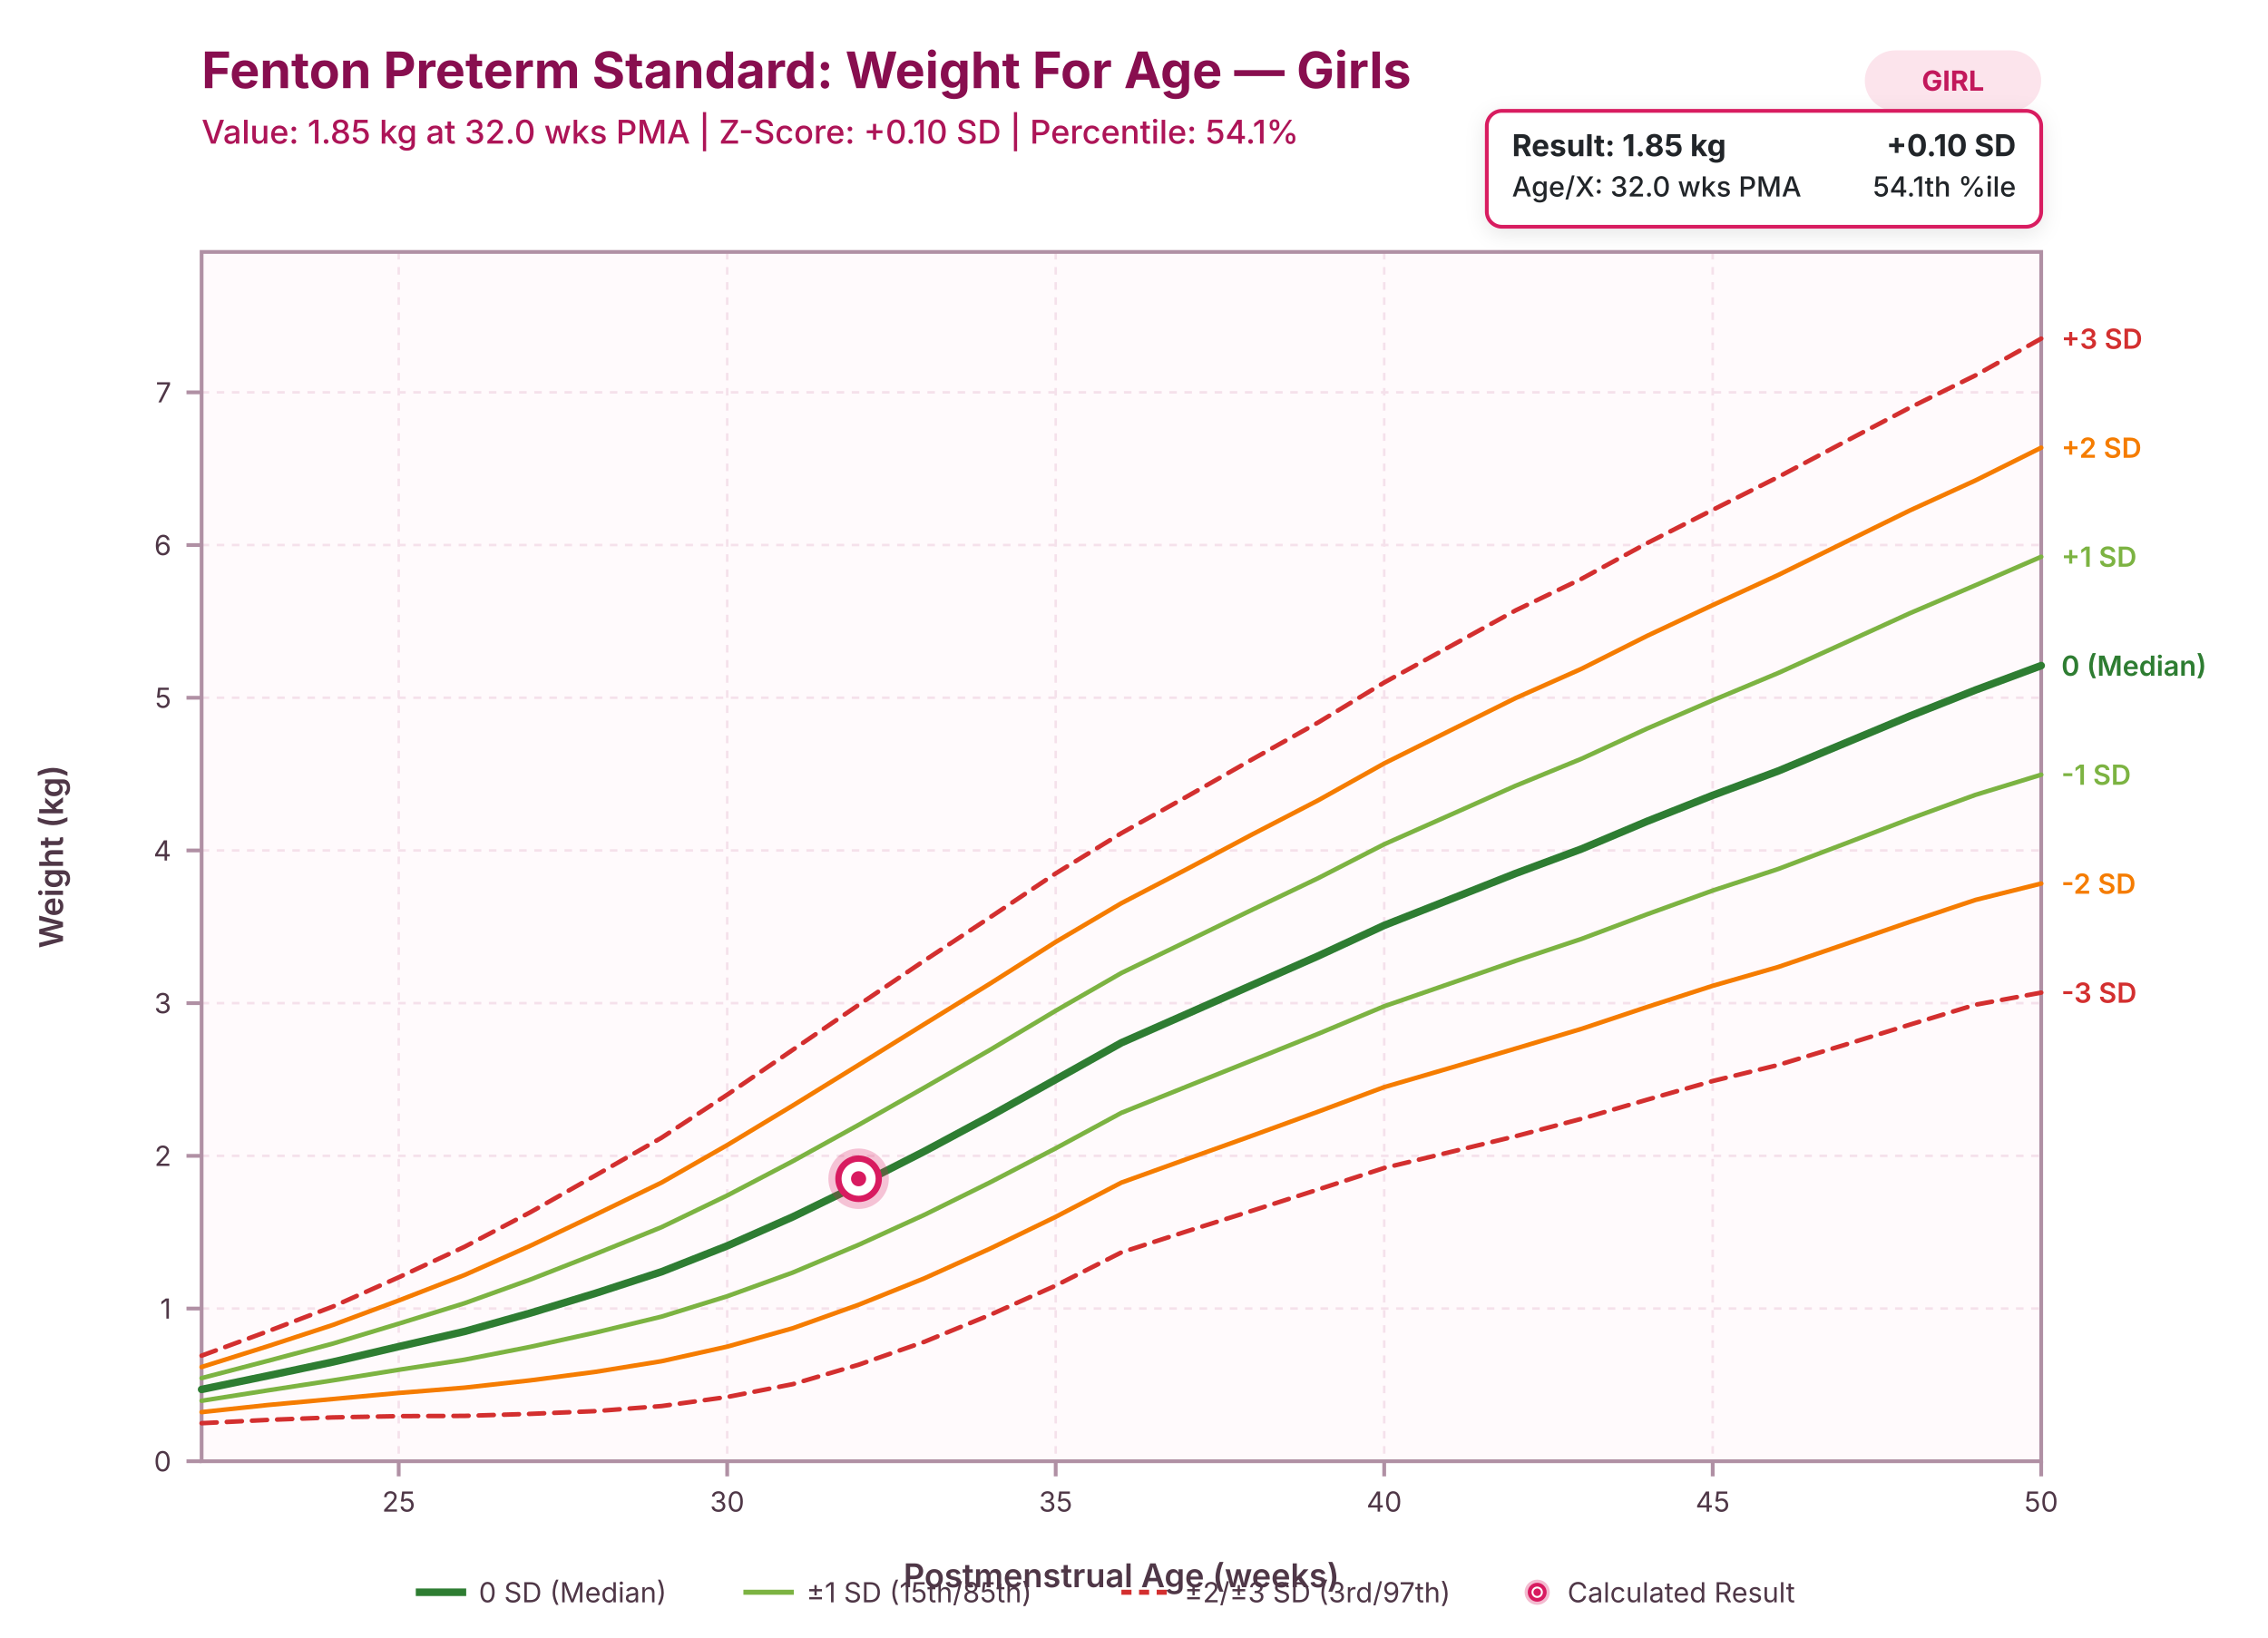
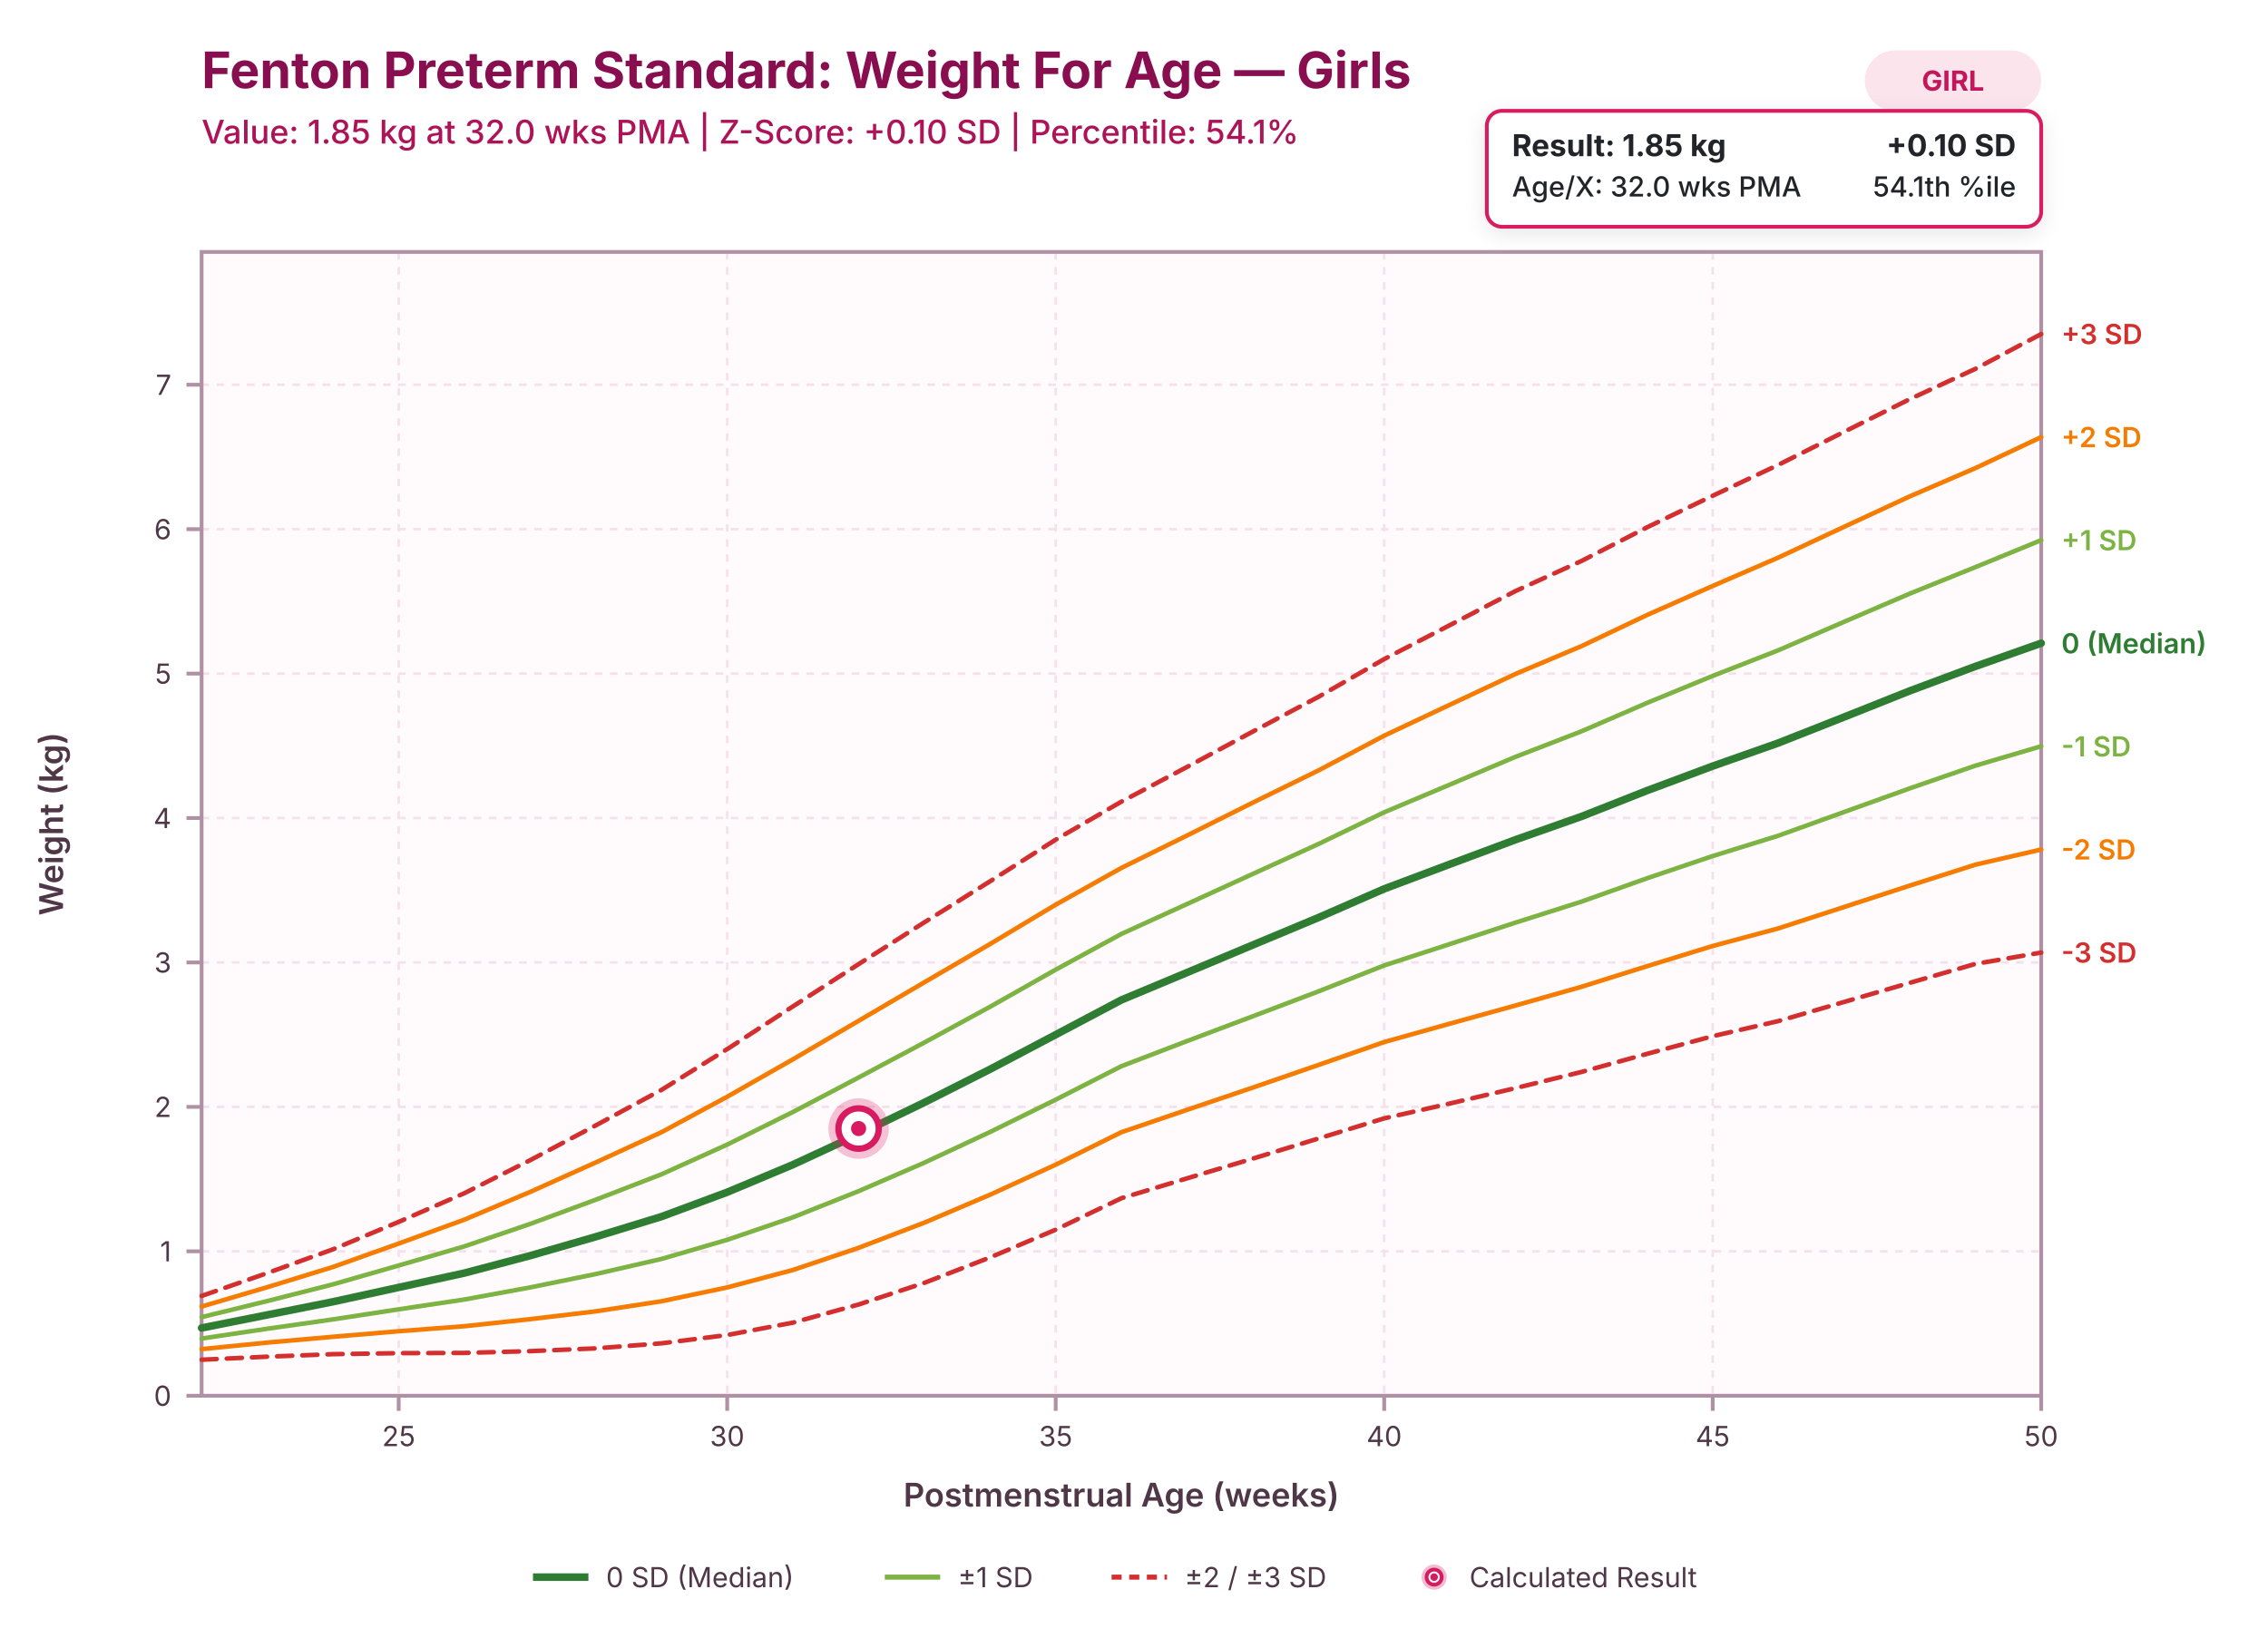
<svg xmlns="http://www.w3.org/2000/svg" viewBox="0 0 900.0 650.0" width="900.0" height="650.0">
  <style>
    .bg { fill: rgb(255, 255, 255); }
    .chart-bg { fill: rgb(255, 250, 252); }
    .title { font-family: system-ui, -apple-system, sans-serif; font-size: 20px; font-weight: 700; fill: rgb(136, 14, 79); }
    .subtitle { font-family: system-ui, -apple-system, sans-serif; font-size: 13px; font-weight: 500; fill: rgb(173, 20, 87); }
    .axis-title { font-family: system-ui, -apple-system, sans-serif; font-size: 13px; font-weight: 600; fill: rgb(79, 55, 71); }
    .tick-label { font-family: system-ui, -apple-system, sans-serif; font-size: 11px; fill: rgb(79, 55, 71); }
    .curve-label { font-family: system-ui, -apple-system, sans-serif; font-size: 11px; font-weight: 600; }
    .grid-line { stroke: rgb(245, 225, 235); stroke-width: 1; stroke-dasharray: 3,3; }
    .axis-line { stroke: rgb(176, 144, 164); stroke-width: 1.5; }
    .callout-box { fill: rgba(255, 255, 255, 1.00); stroke: rgb(216, 27, 96); stroke-width: 1.5; rx: 6; ry: 6; filter: drop-shadow(0px 2px 4px rgba(0,0,0,0.1)); }
    .callout-text-bold { font-family: system-ui, -apple-system, sans-serif; font-size: 12px; font-weight: 700; fill: rgb(33, 37, 41); }
    .callout-text { font-family: system-ui, -apple-system, sans-serif; font-size: 11px; font-weight: 500; fill: rgb(33, 37, 41); }
    .badge-bg { fill: rgb(252, 228, 236); rx: 12; ry: 12; }
    .badge-text { font-family: system-ui, -apple-system, sans-serif; font-size: 11px; font-weight: 700; fill: rgb(194, 24, 91); }
  </style>
  <rect class="bg" width="900.0" height="650.0" />
  <g transform="translate(80.0, 35)">
    <text class="title" x="0" y="0">Fenton Preterm Standard: Weight For Age — Girls</text>
    <text class="subtitle" x="0" y="22">Value: 1.85 kg at 32.0 wks PMA | Z-Score: +0.10 SD | Percentile: 54.1%</text>
  </g>
  <g transform="translate(740.0, 20)">
    <rect class="badge-bg" width="70" height="24" />
    <text class="badge-text" x="35" y="16" text-anchor="middle">GIRL</text>
  </g>
-   <rect class="chart-bg" x="80.0" y="100.0" width="730.0" height="480.0" />
-   <line class="grid-line" x1="158.214" y1="100.0" x2="158.214" y2="580.0" />
-   <line class="grid-line" x1="288.571" y1="100.0" x2="288.571" y2="580.0" />
-   <line class="grid-line" x1="418.929" y1="100.0" x2="418.929" y2="580.0" />
-   <line class="grid-line" x1="549.286" y1="100.0" x2="549.286" y2="580.0" />
-   <line class="grid-line" x1="679.643" y1="100.0" x2="679.643" y2="580.0" />
-   <line class="grid-line" x1="810.0" y1="100.0" x2="810.0" y2="580.0" />
-   <line class="grid-line" x1="80.0" y1="580.0" x2="810.0" y2="580.0" />
-   <line class="grid-line" x1="80.0" y1="519.39" x2="810.0" y2="519.39" />
-   <line class="grid-line" x1="80.0" y1="458.781" x2="810.0" y2="458.781" />
-   <line class="grid-line" x1="80.0" y1="398.171" x2="810.0" y2="398.171" />
-   <line class="grid-line" x1="80.0" y1="337.561" x2="810.0" y2="337.561" />
-   <line class="grid-line" x1="80.0" y1="276.951" x2="810.0" y2="276.951" />
-   <line class="grid-line" x1="80.0" y1="216.342" x2="810.0" y2="216.342" />
-   <line class="grid-line" x1="80.0" y1="155.732" x2="810.0" y2="155.732" />
-   <rect class="axis-line" fill="none" x="80.0" y="100.0" width="730.0" height="480.0" />
-   <line class="axis-line" x1="158.214" y1="580.0" x2="158.214" y2="586.0" />
-   <text class="tick-label" x="158.214" y="600.0" text-anchor="middle">25</text>
-   <line class="axis-line" x1="288.571" y1="580.0" x2="288.571" y2="586.0" />
-   <text class="tick-label" x="288.571" y="600.0" text-anchor="middle">30</text>
-   <line class="axis-line" x1="418.929" y1="580.0" x2="418.929" y2="586.0" />
-   <text class="tick-label" x="418.929" y="600.0" text-anchor="middle">35</text>
-   <line class="axis-line" x1="549.286" y1="580.0" x2="549.286" y2="586.0" />
-   <text class="tick-label" x="549.286" y="600.0" text-anchor="middle">40</text>
-   <line class="axis-line" x1="679.643" y1="580.0" x2="679.643" y2="586.0" />
-   <text class="tick-label" x="679.643" y="600.0" text-anchor="middle">45</text>
-   <line class="axis-line" x1="810.0" y1="580.0" x2="810.0" y2="586.0" />
-   <text class="tick-label" x="810.0" y="600.0" text-anchor="middle">50</text>
-   <text class="axis-title" x="445.0" y="630.0" text-anchor="middle">Postmenstrual Age (weeks)</text>
-   <line class="axis-line" x1="74.0" y1="580.0" x2="80.0" y2="580.0" />
-   <text class="tick-label" x="68.0" y="584.0" text-anchor="end">0</text>
-   <line class="axis-line" x1="74.0" y1="519.39" x2="80.0" y2="519.39" />
-   <text class="tick-label" x="68.0" y="523.39" text-anchor="end">1</text>
-   <line class="axis-line" x1="74.0" y1="458.781" x2="80.0" y2="458.781" />
-   <text class="tick-label" x="68.0" y="462.781" text-anchor="end">2</text>
-   <line class="axis-line" x1="74.0" y1="398.171" x2="80.0" y2="398.171" />
-   <text class="tick-label" x="68.0" y="402.171" text-anchor="end">3</text>
-   <line class="axis-line" x1="74.0" y1="337.561" x2="80.0" y2="337.561" />
-   <text class="tick-label" x="68.0" y="341.561" text-anchor="end">4</text>
-   <line class="axis-line" x1="74.0" y1="276.951" x2="80.0" y2="276.951" />
-   <text class="tick-label" x="68.0" y="280.951" text-anchor="end">5</text>
-   <line class="axis-line" x1="74.0" y1="216.342" x2="80.0" y2="216.342" />
-   <text class="tick-label" x="68.0" y="220.342" text-anchor="end">6</text>
-   <line class="axis-line" x1="74.0" y1="155.732" x2="80.0" y2="155.732" />
-   <text class="tick-label" x="68.0" y="159.732" text-anchor="end">7</text>
-   <text class="axis-title" x="0" y="0" transform="translate(25, 340.0) rotate(-90)" text-anchor="middle">Weight (kg)</text>
-   <path d="M 80.0 564.9 L 106.1 563.6 L 132.1 562.6 L 158.2 562.1 L 184.3 562.0 L 210.4 561.2 L 236.4 560.1 L 262.5 558.1 L 288.6 554.5 L 314.6 549.4 L 340.7 541.7 L 366.8 532.6 L 392.9 521.9 L 418.9 510.3 L 445.0 497.1 L 471.1 488.7 L 497.1 480.5 L 523.2 472.1 L 549.3 463.6 L 575.4 457.3 L 601.4 451.0 L 627.5 444.1 L 653.6 436.5 L 679.6 429.1 L 705.7 422.7 L 731.8 414.8 L 757.9 406.7 L 783.9 398.8 L 810.0 394.0" fill="none" stroke="rgb(211, 47, 47)" stroke-width="1.8" stroke-dasharray="6,4" stroke-linecap="round" stroke-linejoin="round" />
-   <text class="curve-label" x="818.0" y="398.008" fill="rgb(211, 47, 47)">-3 SD</text>
-   <path d="M 80.0 560.5 L 106.1 557.7 L 132.1 555.3 L 158.2 552.9 L 184.3 550.8 L 210.4 547.9 L 236.4 544.5 L 262.5 540.3 L 288.6 534.5 L 314.6 527.2 L 340.7 517.9 L 366.8 507.4 L 392.9 495.6 L 418.9 483.0 L 445.0 469.4 L 471.1 460.0 L 497.1 450.7 L 523.2 441.2 L 549.3 431.5 L 575.4 423.9 L 601.4 416.2 L 627.5 408.4 L 653.6 399.7 L 679.6 391.3 L 705.7 383.8 L 731.8 374.9 L 757.9 365.9 L 783.9 357.2 L 810.0 350.7" fill="none" stroke="rgb(245, 124, 0)" stroke-width="1.8" stroke-linecap="round" stroke-linejoin="round" />
-   <text class="curve-label" x="818.0" y="354.746" fill="rgb(245, 124, 0)">-2 SD</text>
-   <path d="M 80.0 556.0 L 106.1 551.9 L 132.1 547.9 L 158.2 543.7 L 184.3 539.7 L 210.4 534.6 L 236.4 528.9 L 262.5 522.6 L 288.6 514.5 L 314.6 505.1 L 340.7 494.1 L 366.8 482.2 L 392.9 469.3 L 418.9 455.8 L 445.0 441.7 L 471.1 431.2 L 497.1 420.8 L 523.2 410.3 L 549.3 399.4 L 575.4 390.4 L 601.4 381.4 L 627.5 372.7 L 653.6 362.9 L 679.6 353.5 L 705.7 344.9 L 731.8 335.0 L 757.9 325.0 L 783.9 315.5 L 810.0 307.5" fill="none" stroke="rgb(124, 179, 66)" stroke-width="1.8" stroke-linecap="round" stroke-linejoin="round" />
-   <text class="curve-label" x="818.0" y="311.485" fill="rgb(124, 179, 66)">-1 SD</text>
-   <path d="M 80.0 551.5 L 106.1 546.1 L 132.1 540.6 L 158.2 534.5 L 184.3 528.5 L 210.4 521.2 L 236.4 513.3 L 262.5 504.8 L 288.6 494.5 L 314.6 483.0 L 340.7 470.3 L 366.8 457.0 L 392.9 443.0 L 418.9 428.5 L 445.0 413.9 L 471.1 402.4 L 497.1 390.9 L 523.2 379.4 L 549.3 367.3 L 575.4 357.0 L 601.4 346.7 L 627.5 337.0 L 653.6 326.0 L 679.6 315.7 L 705.7 306.0 L 731.8 295.1 L 757.9 284.2 L 783.9 273.9 L 810.0 264.2" fill="none" stroke="rgb(46, 125, 50)" stroke-width="3.0" stroke-linecap="round" stroke-linejoin="round" />
-   <text class="curve-label" x="818.0" y="268.223" fill="rgb(46, 125, 50)">0 (Median)</text>
-   <path d="M 80.0 547.0 L 106.1 540.2 L 132.1 533.3 L 158.2 525.4 L 184.3 517.3 L 210.4 507.9 L 236.4 497.7 L 262.5 487.1 L 288.6 474.5 L 314.6 460.9 L 340.7 446.5 L 366.8 431.7 L 392.9 416.7 L 418.9 401.2 L 445.0 386.2 L 471.1 373.6 L 497.1 361.0 L 523.2 348.5 L 549.3 335.1 L 575.4 323.5 L 601.4 311.9 L 627.5 301.2 L 653.6 289.2 L 679.6 278.0 L 705.7 267.1 L 731.8 255.3 L 757.9 243.4 L 783.9 232.3 L 810.0 221.0" fill="none" stroke="rgb(124, 179, 66)" stroke-width="1.8" stroke-linecap="round" stroke-linejoin="round" />
-   <text class="curve-label" x="818.0" y="224.962" fill="rgb(124, 179, 66)">+1 SD</text>
-   <path d="M 80.0 542.6 L 106.1 534.4 L 132.1 525.9 L 158.2 516.2 L 184.3 506.1 L 210.4 494.5 L 236.4 482.1 L 262.5 469.4 L 288.6 454.5 L 314.6 438.8 L 340.7 422.7 L 366.8 406.5 L 392.9 390.4 L 418.9 373.9 L 445.0 358.5 L 471.1 344.9 L 497.1 331.1 L 523.2 317.6 L 549.3 303.0 L 575.4 290.0 L 601.4 277.1 L 627.5 265.5 L 653.6 252.4 L 679.6 240.2 L 705.7 228.2 L 731.8 215.4 L 757.9 202.6 L 783.9 190.7 L 810.0 177.7" fill="none" stroke="rgb(245, 124, 0)" stroke-width="1.8" stroke-linecap="round" stroke-linejoin="round" />
-   <text class="curve-label" x="818.0" y="181.701" fill="rgb(245, 124, 0)">+2 SD</text>
-   <path d="M 80.0 538.1 L 106.1 528.5 L 132.1 518.6 L 158.2 507.0 L 184.3 494.9 L 210.4 481.2 L 236.4 466.5 L 262.5 451.6 L 288.6 434.5 L 314.6 416.7 L 340.7 398.9 L 366.8 381.3 L 392.9 364.1 L 418.9 346.7 L 445.0 330.7 L 471.1 316.1 L 497.1 301.3 L 523.2 286.7 L 549.3 270.9 L 575.4 256.6 L 601.4 242.3 L 627.5 229.8 L 653.6 215.6 L 679.6 202.4 L 705.7 189.3 L 731.8 175.5 L 757.9 161.8 L 783.9 149.0 L 810.0 134.4" fill="none" stroke="rgb(211, 47, 47)" stroke-width="1.8" stroke-dasharray="6,4" stroke-linecap="round" stroke-linejoin="round" />
-   <text class="curve-label" x="818.0" y="138.439" fill="rgb(211, 47, 47)">+3 SD</text>
-   <g transform="translate(340.7143, 467.8721)">
+   <rect class="chart-bg" x="80.0" y="100.0" width="730.0" height="454.0" />
+   <line class="grid-line" x1="158.214" y1="100.0" x2="158.214" y2="554.0" />
+   <line class="grid-line" x1="288.571" y1="100.0" x2="288.571" y2="554.0" />
+   <line class="grid-line" x1="418.929" y1="100.0" x2="418.929" y2="554.0" />
+   <line class="grid-line" x1="549.286" y1="100.0" x2="549.286" y2="554.0" />
+   <line class="grid-line" x1="679.643" y1="100.0" x2="679.643" y2="554.0" />
+   <line class="grid-line" x1="810.0" y1="100.0" x2="810.0" y2="554.0" />
+   <line class="grid-line" x1="80.0" y1="554.0" x2="810.0" y2="554.0" />
+   <line class="grid-line" x1="80.0" y1="496.673" x2="810.0" y2="496.673" />
+   <line class="grid-line" x1="80.0" y1="439.347" x2="810.0" y2="439.347" />
+   <line class="grid-line" x1="80.0" y1="382.02" x2="810.0" y2="382.02" />
+   <line class="grid-line" x1="80.0" y1="324.693" x2="810.0" y2="324.693" />
+   <line class="grid-line" x1="80.0" y1="267.367" x2="810.0" y2="267.367" />
+   <line class="grid-line" x1="80.0" y1="210.04" x2="810.0" y2="210.04" />
+   <line class="grid-line" x1="80.0" y1="152.713" x2="810.0" y2="152.713" />
+   <rect class="axis-line" fill="none" x="80.0" y="100.0" width="730.0" height="454.0" />
+   <line class="axis-line" x1="158.214" y1="554.0" x2="158.214" y2="560.0" />
+   <text class="tick-label" x="158.214" y="574.0" text-anchor="middle">25</text>
+   <line class="axis-line" x1="288.571" y1="554.0" x2="288.571" y2="560.0" />
+   <text class="tick-label" x="288.571" y="574.0" text-anchor="middle">30</text>
+   <line class="axis-line" x1="418.929" y1="554.0" x2="418.929" y2="560.0" />
+   <text class="tick-label" x="418.929" y="574.0" text-anchor="middle">35</text>
+   <line class="axis-line" x1="549.286" y1="554.0" x2="549.286" y2="560.0" />
+   <text class="tick-label" x="549.286" y="574.0" text-anchor="middle">40</text>
+   <line class="axis-line" x1="679.643" y1="554.0" x2="679.643" y2="560.0" />
+   <text class="tick-label" x="679.643" y="574.0" text-anchor="middle">45</text>
+   <line class="axis-line" x1="810.0" y1="554.0" x2="810.0" y2="560.0" />
+   <text class="tick-label" x="810.0" y="574.0" text-anchor="middle">50</text>
+   <text class="axis-title" x="445.0" y="598.0" text-anchor="middle">Postmenstrual Age (weeks)</text>
+   <line class="axis-line" x1="74.0" y1="554.0" x2="80.0" y2="554.0" />
+   <text class="tick-label" x="68.0" y="558.0" text-anchor="end">0</text>
+   <line class="axis-line" x1="74.0" y1="496.673" x2="80.0" y2="496.673" />
+   <text class="tick-label" x="68.0" y="500.673" text-anchor="end">1</text>
+   <line class="axis-line" x1="74.0" y1="439.347" x2="80.0" y2="439.347" />
+   <text class="tick-label" x="68.0" y="443.347" text-anchor="end">2</text>
+   <line class="axis-line" x1="74.0" y1="382.02" x2="80.0" y2="382.02" />
+   <text class="tick-label" x="68.0" y="386.02" text-anchor="end">3</text>
+   <line class="axis-line" x1="74.0" y1="324.693" x2="80.0" y2="324.693" />
+   <text class="tick-label" x="68.0" y="328.693" text-anchor="end">4</text>
+   <line class="axis-line" x1="74.0" y1="267.367" x2="80.0" y2="267.367" />
+   <text class="tick-label" x="68.0" y="271.367" text-anchor="end">5</text>
+   <line class="axis-line" x1="74.0" y1="210.04" x2="80.0" y2="210.04" />
+   <text class="tick-label" x="68.0" y="214.04" text-anchor="end">6</text>
+   <line class="axis-line" x1="74.0" y1="152.713" x2="80.0" y2="152.713" />
+   <text class="tick-label" x="68.0" y="156.713" text-anchor="end">7</text>
+   <text class="axis-title" x="0" y="0" transform="translate(25, 327.0) rotate(-90)" text-anchor="middle">Weight (kg)</text>
+   <path d="M 80.0 539.7 L 106.1 538.5 L 132.1 537.5 L 158.2 537.1 L 184.3 537.0 L 210.4 536.3 L 236.4 535.2 L 262.5 533.2 L 288.6 529.9 L 314.6 525.0 L 340.7 517.8 L 366.8 509.2 L 392.9 499.1 L 418.9 488.1 L 445.0 475.6 L 471.1 467.7 L 497.1 459.9 L 523.2 451.9 L 549.3 443.9 L 575.4 438.0 L 601.4 431.9 L 627.5 425.5 L 653.6 418.3 L 679.6 411.3 L 705.7 405.3 L 731.8 397.7 L 757.9 390.1 L 783.9 382.6 L 810.0 378.1" fill="none" stroke="rgb(211, 47, 47)" stroke-width="1.8" stroke-dasharray="6,4" stroke-linecap="round" stroke-linejoin="round" />
+   <text class="curve-label" x="818.0" y="382.082" fill="rgb(211, 47, 47)">-3 SD</text>
+   <path d="M 80.0 535.5 L 106.1 532.9 L 132.1 530.6 L 158.2 528.4 L 184.3 526.4 L 210.4 523.6 L 236.4 520.5 L 262.5 516.5 L 288.6 511.0 L 314.6 504.1 L 340.7 495.3 L 366.8 485.3 L 392.9 474.2 L 418.9 462.3 L 445.0 449.4 L 471.1 440.5 L 497.1 431.7 L 523.2 422.7 L 549.3 413.6 L 575.4 406.3 L 601.4 399.1 L 627.5 391.7 L 653.6 383.5 L 679.6 375.5 L 705.7 368.5 L 731.8 360.0 L 757.9 351.5 L 783.9 343.2 L 810.0 337.2" fill="none" stroke="rgb(245, 124, 0)" stroke-width="1.8" stroke-linecap="round" stroke-linejoin="round" />
+   <text class="curve-label" x="818.0" y="341.164" fill="rgb(245, 124, 0)">-2 SD</text>
+   <path d="M 80.0 531.3 L 106.1 527.4 L 132.1 523.7 L 158.2 519.7 L 184.3 515.8 L 210.4 511.0 L 236.4 505.7 L 262.5 499.7 L 288.6 492.1 L 314.6 483.2 L 340.7 472.8 L 366.8 461.5 L 392.9 449.3 L 418.9 436.5 L 445.0 423.2 L 471.1 413.2 L 497.1 403.4 L 523.2 393.5 L 549.3 383.2 L 575.4 374.7 L 601.4 366.2 L 627.5 357.9 L 653.6 348.6 L 679.6 339.8 L 705.7 331.7 L 731.8 322.3 L 757.9 312.9 L 783.9 303.9 L 810.0 296.2" fill="none" stroke="rgb(124, 179, 66)" stroke-width="1.8" stroke-linecap="round" stroke-linejoin="round" />
+   <text class="curve-label" x="818.0" y="300.246" fill="rgb(124, 179, 66)">-1 SD</text>
+   <path d="M 80.0 527.1 L 106.1 521.9 L 132.1 516.7 L 158.2 511.0 L 184.3 505.3 L 210.4 498.4 L 236.4 490.9 L 262.5 482.9 L 288.6 473.2 L 314.6 462.3 L 340.7 450.2 L 366.8 437.6 L 392.9 424.4 L 418.9 410.7 L 445.0 396.9 L 471.1 386.0 L 497.1 375.1 L 523.2 364.2 L 549.3 352.8 L 575.4 343.0 L 601.4 333.3 L 627.5 324.1 L 653.6 313.8 L 679.6 304.1 L 705.7 294.9 L 731.8 284.6 L 757.9 274.2 L 783.9 264.5 L 810.0 255.3" fill="none" stroke="rgb(46, 125, 50)" stroke-width="3.0" stroke-linecap="round" stroke-linejoin="round" />
+   <text class="curve-label" x="818.0" y="259.328" fill="rgb(46, 125, 50)">0 (Median)</text>
+   <path d="M 80.0 522.8 L 106.1 516.4 L 132.1 509.8 L 158.2 502.3 L 184.3 494.7 L 210.4 485.8 L 236.4 476.2 L 262.5 466.1 L 288.6 454.3 L 314.6 441.4 L 340.7 427.7 L 366.8 413.8 L 392.9 399.6 L 418.9 384.9 L 445.0 370.7 L 471.1 358.8 L 497.1 346.9 L 523.2 335.0 L 549.3 322.4 L 575.4 311.4 L 601.4 300.4 L 627.5 290.3 L 653.6 279.0 L 679.6 268.3 L 705.7 258.1 L 731.8 246.8 L 757.9 235.6 L 783.9 225.1 L 810.0 214.4" fill="none" stroke="rgb(124, 179, 66)" stroke-width="1.8" stroke-linecap="round" stroke-linejoin="round" />
+   <text class="curve-label" x="818.0" y="218.41" fill="rgb(124, 179, 66)">+1 SD</text>
+   <path d="M 80.0 518.6 L 106.1 510.9 L 132.1 502.9 L 158.2 493.6 L 184.3 484.1 L 210.4 473.1 L 236.4 461.4 L 262.5 449.4 L 288.6 435.3 L 314.6 420.5 L 340.7 405.2 L 366.8 389.9 L 392.9 374.7 L 418.9 359.1 L 445.0 344.5 L 471.1 331.6 L 497.1 318.6 L 523.2 305.8 L 549.3 292.0 L 575.4 279.7 L 601.4 267.5 L 627.5 256.5 L 653.6 244.1 L 679.6 232.6 L 705.7 221.3 L 731.8 209.1 L 757.9 197.0 L 783.9 185.8 L 810.0 173.5" fill="none" stroke="rgb(245, 124, 0)" stroke-width="1.8" stroke-linecap="round" stroke-linejoin="round" />
+   <text class="curve-label" x="818.0" y="177.492" fill="rgb(245, 124, 0)">+2 SD</text>
+   <path d="M 80.0 514.4 L 106.1 505.3 L 132.1 495.9 L 158.2 485.0 L 184.3 473.6 L 210.4 460.5 L 236.4 446.7 L 262.5 432.6 L 288.6 416.4 L 314.6 399.5 L 340.7 382.7 L 366.8 366.1 L 392.9 349.8 L 418.9 333.3 L 445.0 318.2 L 471.1 304.4 L 497.1 290.4 L 523.2 276.6 L 549.3 261.6 L 575.4 248.1 L 601.4 234.6 L 627.5 222.7 L 653.6 209.3 L 679.6 196.8 L 705.7 184.5 L 731.8 171.4 L 757.9 158.4 L 783.9 146.4 L 810.0 132.6" fill="none" stroke="rgb(211, 47, 47)" stroke-width="1.8" stroke-dasharray="6,4" stroke-linecap="round" stroke-linejoin="round" />
+   <text class="curve-label" x="818.0" y="136.574" fill="rgb(211, 47, 47)">+3 SD</text>
+   <g transform="translate(340.7143, 447.9457)">
    <circle r="12.0" fill="rgba(216, 27, 96, 1.00)" opacity="0.25" />
    <circle r="8.0" fill="rgb(255, 255, 255)" stroke="rgb(216, 27, 96)" stroke-width="2.5" />
    <circle r="3.0" fill="rgb(216, 27, 96)" />
  </g>
  <g transform="translate(590.0, 44.0)">
    <rect class="callout-box" width="220.0" height="46.0" />
    <text class="callout-text-bold" x="10" y="18">Result: 1.85 kg</text>
    <text class="callout-text" x="10" y="34">Age/X: 32.0 wks PMA</text>
    <text class="callout-text-bold" x="210.0" y="18" text-anchor="end">+0.10 SD</text>
    <text class="callout-text" x="210.0" y="34" text-anchor="end">54.1th %ile</text>
  </g>
  <g>
-     <line x1="165" y1="632.0" x2="185" y2="632.0" stroke="rgb(46, 125, 50)" stroke-width="3" />
-     <text class="tick-label" x="190" y="636.0">0 SD (Median)</text>
-     <line x1="295" y1="632.0" x2="315" y2="632.0" stroke="rgb(124, 179, 66)" stroke-width="2" />
-     <text class="tick-label" x="320" y="636.0">±1 SD (15th/85th)</text>
-     <line x1="445" y1="632.0" x2="465" y2="632.0" stroke="rgb(211, 47, 47)" stroke-width="2" stroke-dasharray="4,3" />
-     <text class="tick-label" x="470" y="636.0">±2/±3 SD (3rd/97th)</text>
-     <circle cx="610" cy="632.0" r="5" fill="rgba(216, 27, 96, 1.00)" opacity="0.3" />
-     <circle cx="610" cy="632.0" r="3" fill="rgb(255, 255, 255)" stroke="rgb(216, 27, 96)" stroke-width="1.5" />
-     <circle cx="610" cy="632.0" r="1.5" fill="rgb(216, 27, 96)" />
-     <text class="tick-label" x="622" y="636.0">Calculated Result</text>
+     <line x1="211.5" y1="626.0" x2="233.5" y2="626.0" stroke="rgb(46, 125, 50)" stroke-width="3.0" />
+     <text class="tick-label" x="240.5" y="630.0">0 SD (Median)</text>
+     <line x1="351.1" y1="626.0" x2="373.1" y2="626.0" stroke="rgb(124, 179, 66)" stroke-width="2.0" />
+     <text class="tick-label" x="380.1" y="630.0">±1 SD</text>
+     <line x1="441.1" y1="626.0" x2="463.1" y2="626.0" stroke="rgb(211, 47, 47)" stroke-width="2.0" stroke-dasharray="4,3" />
+     <text class="tick-label" x="470.1" y="630.0">±2 / ±3 SD</text>
+     <circle cx="569.1" cy="626.0" r="5" fill="rgba(216, 27, 96, 1.00)" opacity="0.3" />
+     <circle cx="569.1" cy="626.0" r="3" fill="rgb(255, 255, 255)" stroke="rgb(216, 27, 96)" stroke-width="1.5" />
+     <circle cx="569.1" cy="626.0" r="1.5" fill="rgb(216, 27, 96)" />
+     <text class="tick-label" x="583.1" y="630.0">Calculated Result</text>
  </g>
</svg>
